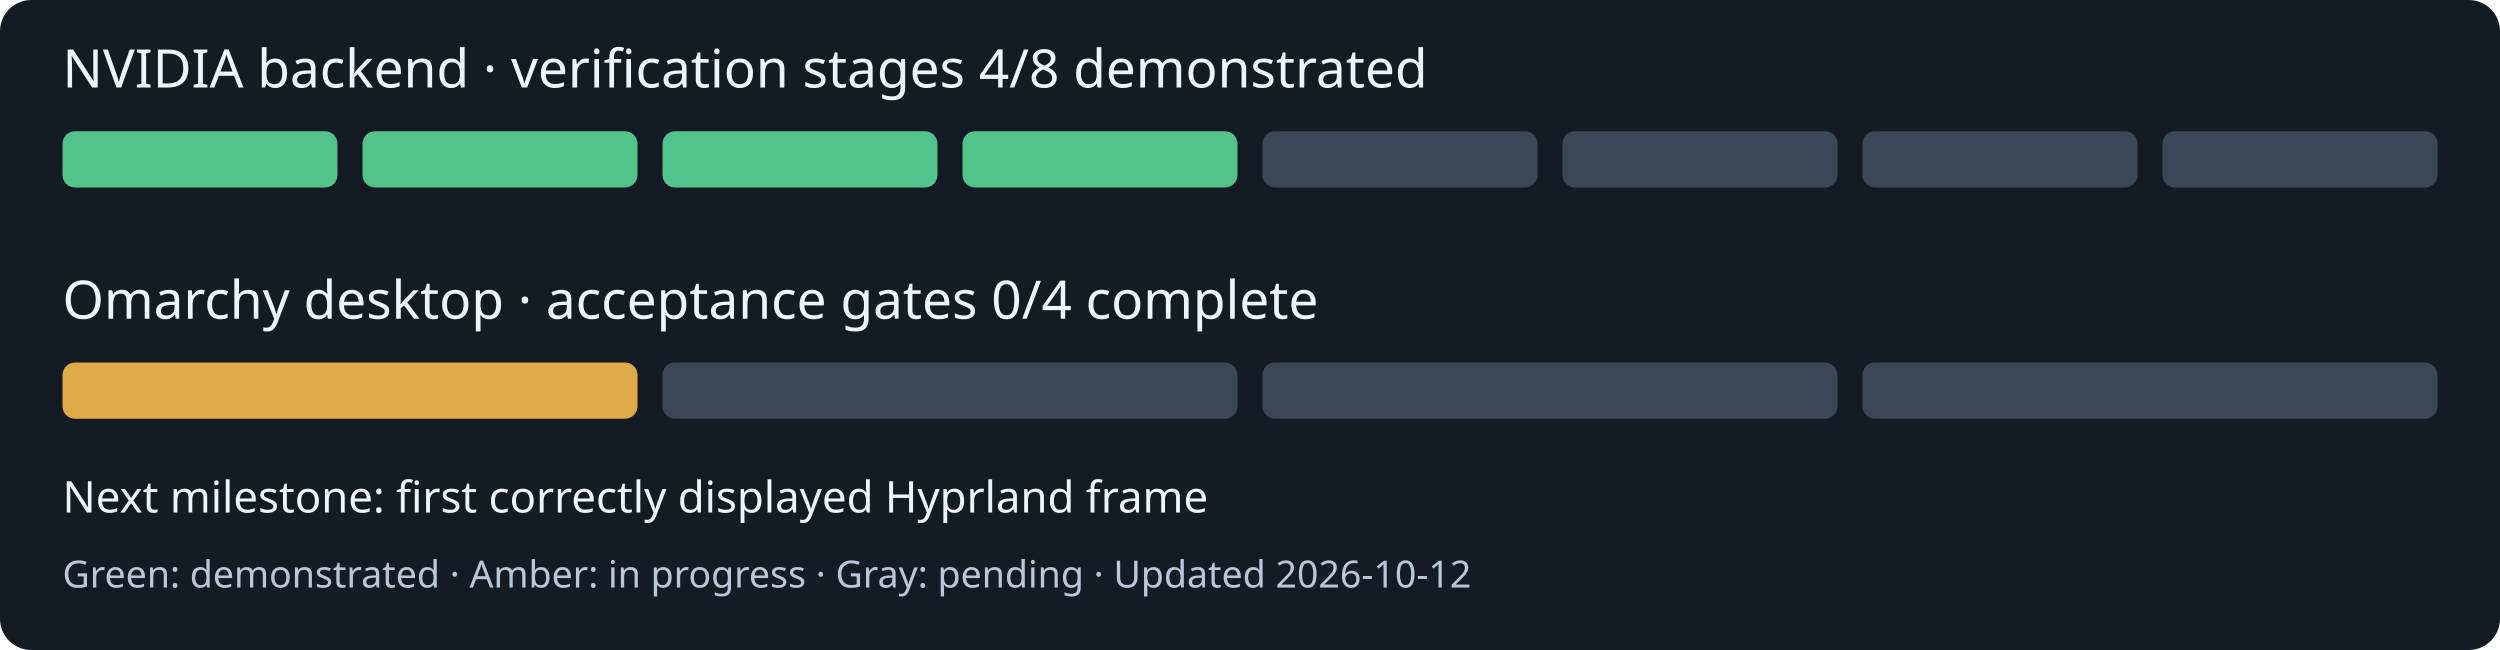
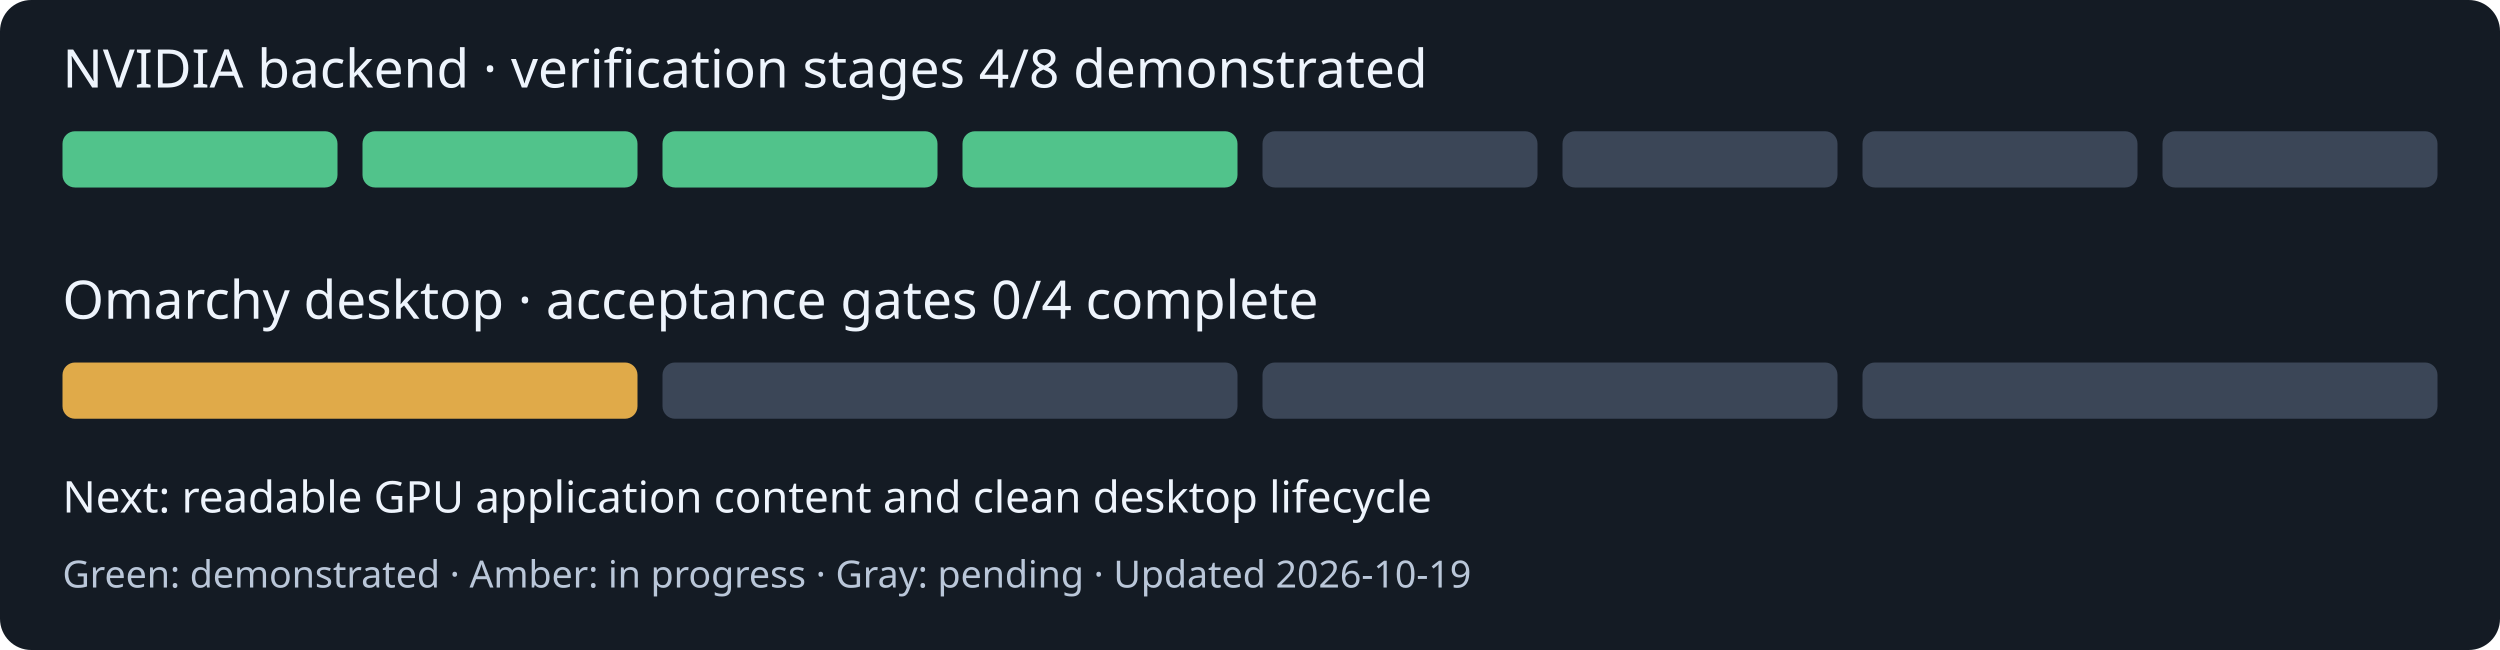
<svg xmlns="http://www.w3.org/2000/svg" width="800" height="208" viewBox="0 0 800 208" role="img" aria-labelledby="title desc">
  <rect width="800" height="208" rx="10" fill="#141b24" />
  <text x="20" y="28" fill="#eef4fc" font-family="sans-serif" font-size="17">NVIDIA backend · verification stages 4/8 demonstrated</text>
  <g transform="translate(20 42)">
    <rect width="88" height="18" rx="4" fill="#51c38b" />
    <rect x="96" width="88" height="18" rx="4" fill="#51c38b" />
    <rect x="192" width="88" height="18" rx="4" fill="#51c38b" />
    <rect x="288" width="88" height="18" rx="4" fill="#51c38b" />
    <rect x="384" width="88" height="18" rx="4" fill="#3b4657" />
    <rect x="480" width="88" height="18" rx="4" fill="#3b4657" />
    <rect x="576" width="88" height="18" rx="4" fill="#3b4657" />
    <rect x="672" width="88" height="18" rx="4" fill="#3b4657" />
  </g>
  <text x="20" y="102" fill="#eef4fc" font-family="sans-serif" font-size="17">Omarchy desktop · acceptance gates 0/4 complete</text>
  <g transform="translate(20 116)">
    <rect width="184" height="18" rx="4" fill="#e0aa49" />
    <rect x="192" width="184" height="18" rx="4" fill="#3b4657" />
    <rect x="384" width="184" height="18" rx="4" fill="#3b4657" />
    <rect x="576" width="184" height="18" rx="4" fill="#3b4657" />
  </g>
-   <text x="20" y="164" fill="#eef4fc" font-family="sans-serif" font-size="14">Next milestone: first correctly displayed Hyprland frame</text>
-   <text x="20" y="188" fill="#bac7d9" font-family="sans-serif" font-size="12">Green: demonstrated · Amber: in progress · Gray: pending · Updated 2026-10-12</text>
+   <text x="20" y="164" fill="#eef4fc" font-family="sans-serif" font-size="14">Next: readable GPU application content and clean desktop lifecycle</text>
+   <text x="20" y="188" fill="#bac7d9" font-family="sans-serif" font-size="12">Green: demonstrated · Amber: in progress · Gray: pending · Updated 2026-10-19</text>
</svg>
